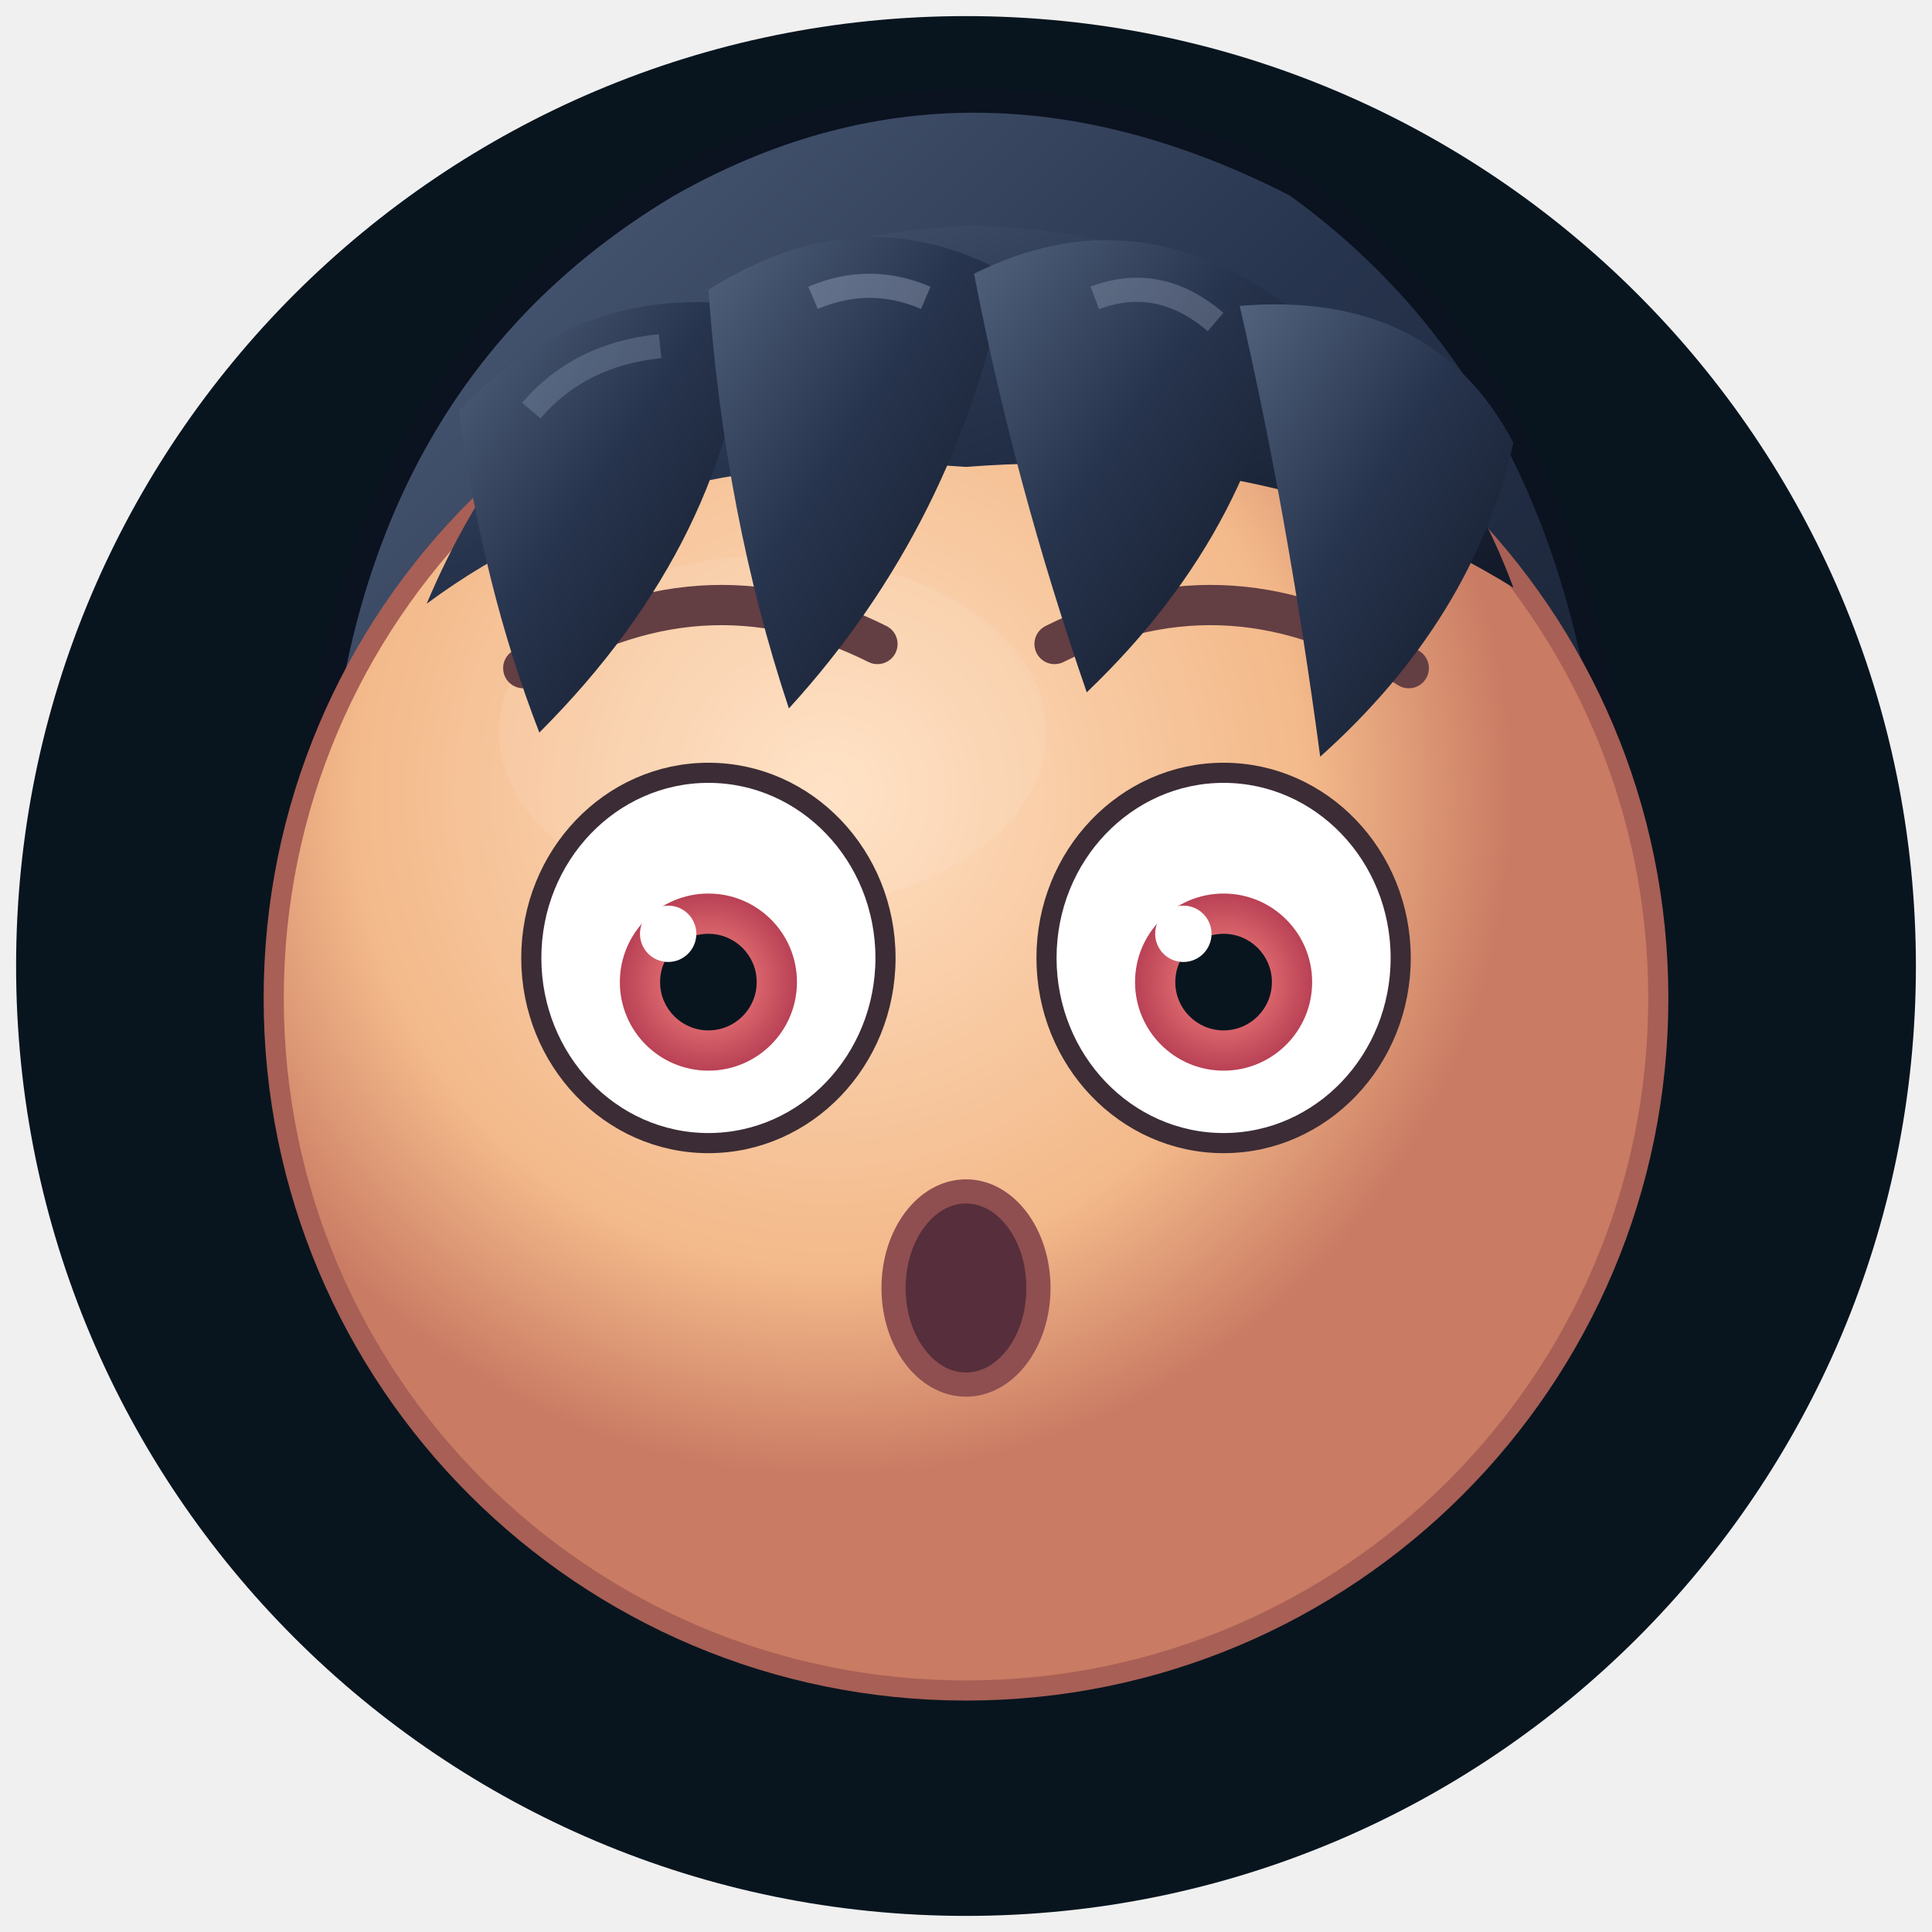
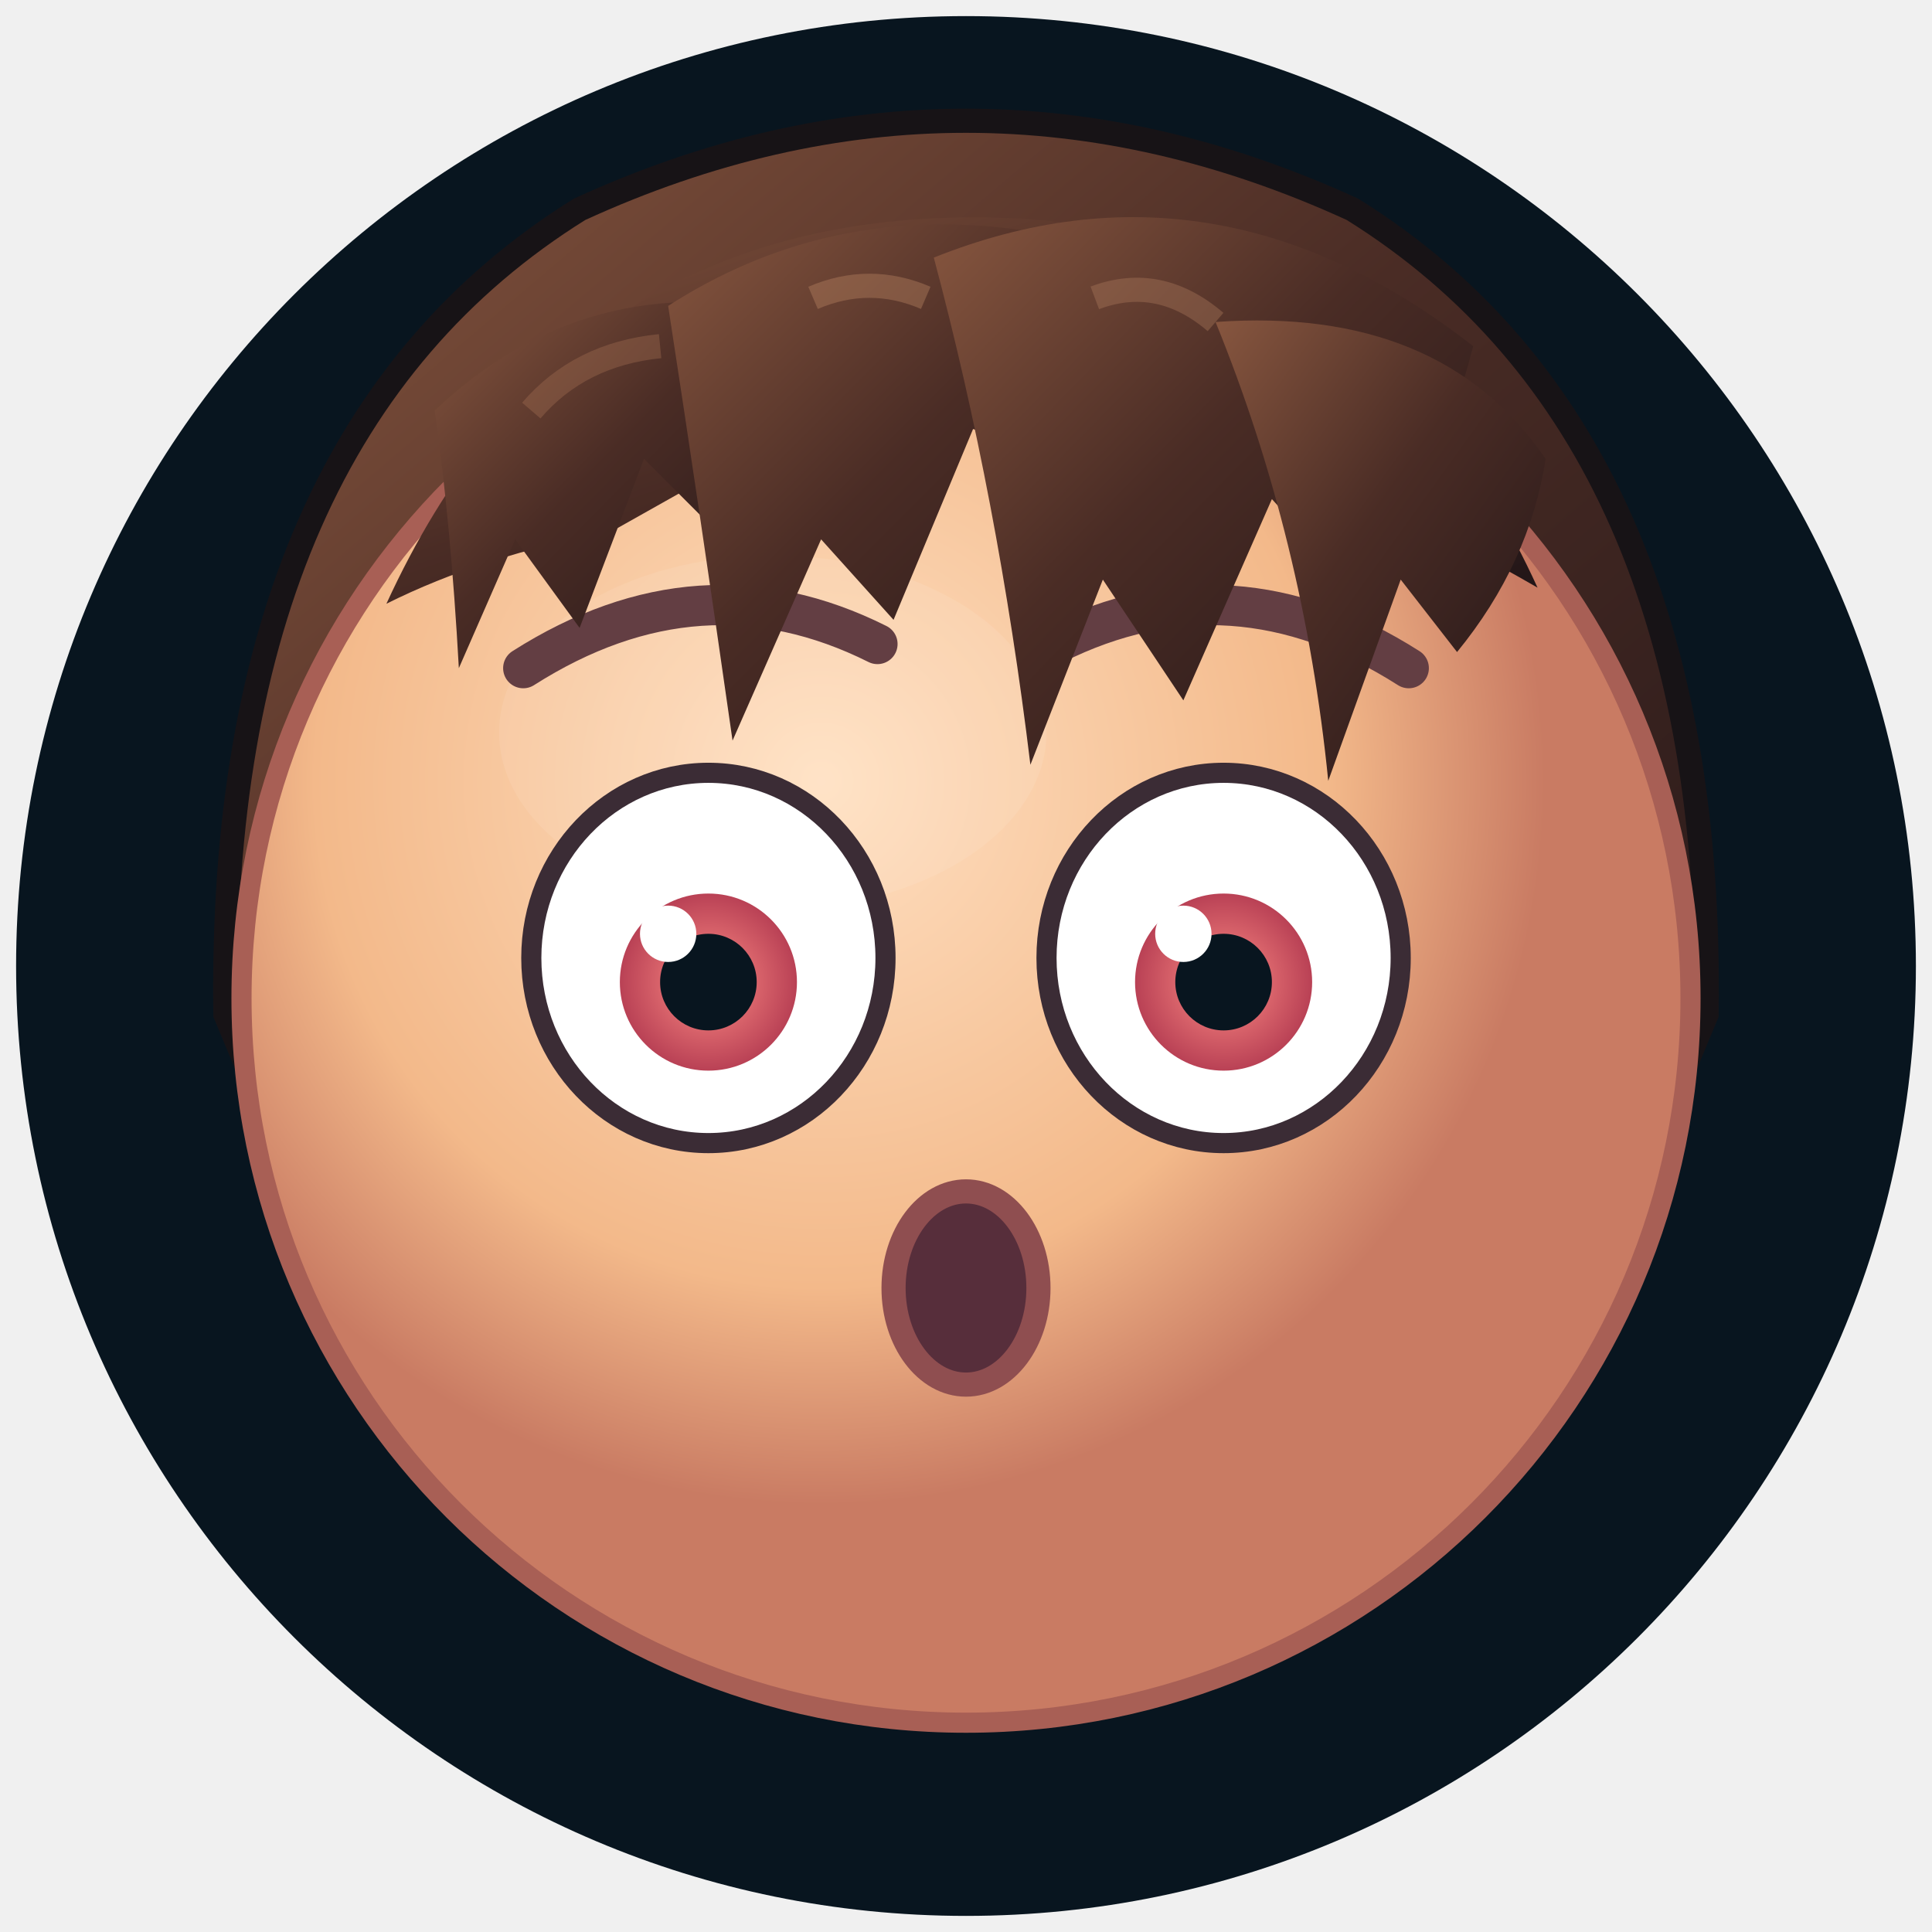
<svg xmlns="http://www.w3.org/2000/svg" viewBox="0 0 240 240" width="240" height="240">
  <defs>
    <clipPath id="round">
      <circle cx="120" cy="120" r="118" />
    </clipPath>
    <radialGradient id="face" cx="40%" cy="35%">
      <stop stop-color="#FFE0C2" />
      <stop offset=".7" stop-color="#F3B98A" />
      <stop offset="1" stop-color="#C97B63" />
    </radialGradient>
    <linearGradient id="hair" x1="0" y1="0" x2="1" y2="1">
-       <stop stop-color="#52627D" />
-       <stop offset=".45" stop-color="#27344D" />
-       <stop offset="1" stop-color="#111827" />
+       <stop stop-color="#87563F" />
+       <stop offset=".45" stop-color="#4A2C25" />
+       <stop offset="1" stop-color="#211517" />
    </linearGradient>
    <radialGradient id="iris">
      <stop stop-color="#FF8D85" />
      <stop offset="1" stop-color="#B94155" />
    </radialGradient>
  </defs>
  <g clip-path="url(#round)">
    <rect width="240" height="240" fill="#08151F" />
    <g>
      <animateTransform attributeName="transform" type="translate" values="0,0;0,2;0,0;0,-8;0,-10;0,-5;0,2;0,0;0,0" keyTimes="0;.12;.18;.29;.36;.44;.54;.64;1" dur="4.2s" repeatCount="indefinite" />
      <animateTransform attributeName="transform" type="scale" values="1,1;1.02,.98;1,1;.96,1.05;1.04,.96;1,1" keyTimes="0;.12;.18;.36;.55;1" dur="4.2s" additive="sum" repeatCount="indefinite" />
-       <path d="M39 119 Q36 51 83 23 Q120 2 161 23 Q204 54 201 124 L184 174 Q177 72 120 67 Q62 72 56 174Z" fill="url(#hair)" stroke="#0B1220" stroke-width="3" />
-       <circle cx="120" cy="124" r="86" fill="url(#face)" stroke="#A85F55" stroke-width="2.5" />
+       <path d="M28 126 Q27 54 72 26 Q120 4 168 26 Q213 54 212 126 L192 174 Q181 78 120 69 Q60 76 48 174Z" fill="url(#hair)" stroke="#171316" stroke-width="3" />
+       <circle cx="120" cy="124" r="90" fill="url(#face)" stroke="#A85F55" stroke-width="2.5" />
      <ellipse cx="96" cy="91" rx="34" ry="22" fill="#fff" opacity=".08" />
      <ellipse cx="88" cy="119" rx="22" ry="23" fill="#fff" stroke="#3B2C35" stroke-width="2.5" />
      <ellipse cx="152" cy="119" rx="22" ry="23" fill="#fff" stroke="#3B2C35" stroke-width="2.5" />
      <circle cx="88" cy="122" r="11" fill="url(#iris)" />
      <circle cx="88" cy="122" r="6" fill="#08151F" />
      <circle cx="83" cy="116" r="3.5" fill="#fff" />
      <circle cx="152" cy="122" r="11" fill="url(#iris)" />
      <circle cx="152" cy="122" r="6" fill="#08151F" />
      <circle cx="147" cy="116" r="3.5" fill="#fff" />
      <path d="M65 83 Q87 69 109 80M131 80 Q153 69 175 83" fill="none" stroke="#633E43" stroke-width="5" stroke-linecap="round">
        <animateTransform attributeName="transform" type="translate" values="0,0;0,-5;0,-1;0,0" dur="4.2s" repeatCount="indefinite" />
      </path>
      <ellipse cx="120" cy="160" rx="9" ry="12" fill="#572E3B" stroke="#8F4E50" stroke-width="3" />
-       <path d="M53 75 Q72 30 121 28 Q172 30 188 73 Q159 55 120 58 Q80 55 53 75Z" fill="url(#hair)" />
+       <path d="M48 75 Q70 27 121 27 Q170 27 191 73 Q153 51 132 57 L120 53 L107 62 L92 57 L76 66 Q60 69 48 75Z" fill="url(#hair)" />
      <g>
        <animateTransform attributeName="transform" type="rotate" values="-1 67 48;2 67 48;-.8 67 48;-1 67 48" dur="5.8s" repeatCount="indefinite" />
-         <path d="M57 51 Q72 35 93 38 Q91 67 67 91 Q60 73 57 51Z" fill="url(#hair)" />
-         <path d="M66 51 Q72 44 82 43" fill="none" stroke="#8392AE" stroke-width="3" opacity=".38" />
+         <path d="M54 51 Q73 33 99 39 Q95 53 87 64 L80 57 L72 78 L64 67 L57 83 Q56 65 54 51Z" fill="url(#hair)" />
+         <path d="M66 51 Q72 44 82 43" fill="none" stroke="#A46F52" stroke-width="3" opacity=".38" />
      </g>
      <g>
        <animateTransform attributeName="transform" type="rotate" values="0 104 34;2.4 104 34;-1.2 104 34;0 104 34" dur="6.1s" begin="-.35s" repeatCount="indefinite" />
-         <path d="M88 36 Q107 24 125 34 Q119 65 98 88 Q90 64 88 36Z" fill="url(#hair)" />
-         <path d="M101 37 Q108 34 115 37" fill="none" stroke="#9AA7BE" stroke-width="3" opacity=".42" />
+         <path d="M83 38 Q111 20 147 34 Q141 50 130 63 L121 53 L111 77 L102 67 L91 92 Q87 64 83 38Z" fill="url(#hair)" />
+         <path d="M101 37 Q108 34 115 37" fill="none" stroke="#B48060" stroke-width="3" opacity=".42" />
      </g>
      <g>
        <animateTransform attributeName="transform" type="rotate" values=".5 139 35;2.8 139 35;-1 139 35;.5 139 35" dur="6.35s" begin="-.7s" repeatCount="indefinite" />
-         <path d="M121 34 Q141 24 160 38 Q157 65 135 86 Q126 60 121 34Z" fill="url(#hair)" />
-         <path d="M136 37 Q144 34 151 40" fill="none" stroke="#9AA7BE" stroke-width="3" opacity=".35" />
+         <path d="M116 32 Q151 18 183 43 Q179 59 168 73 L158 62 L147 87 L137 72 L128 95 Q124 62 116 32Z" fill="url(#hair)" />
+         <path d="M136 37 Q144 34 151 40" fill="none" stroke="#B48060" stroke-width="3" opacity=".35" />
      </g>
      <g>
        <animateTransform attributeName="transform" type="rotate" values="1 174 47;3 174 47;-.4 174 47;1 174 47" dur="6.55s" begin="-1s" repeatCount="indefinite" />
-         <path d="M154 38 Q178 36 188 55 Q183 77 164 94 Q160 64 154 38Z" fill="url(#hair)" />
+         <path d="M151 40 Q179 38 192 57 Q190 70 181 81 L174 72 L165 97 Q162 67 151 40Z" fill="url(#hair)" />
      </g>
      <g stroke="#FFE39B" stroke-width="3" stroke-linecap="round" opacity="0">
        <path d="M120 23 V9">
          <animate attributeName="opacity" values="0;1;.5;0" dur="4.2s" repeatCount="indefinite" />
        </path>
        <path d="M45 71 L33 62">
          <animate attributeName="opacity" values="0;.8;.4;0" dur="4.2s" begin=".2s" repeatCount="indefinite" />
        </path>
        <path d="M195 71 L207 62">
          <animate attributeName="opacity" values="0;.8;.4;0" dur="4.2s" begin=".3s" repeatCount="indefinite" />
        </path>
      </g>
+       <g id="blink-eyelids" data-blink="single">
+         <ellipse cx="88" cy="119" rx="23" ry="0" fill="#F3B98A">
+           <animate attributeName="ry" values="0;0;23;23;0;0" keyTimes="0;.94;.96;.975;.995;1" dur="5.8s" repeatCount="indefinite" />
+         </ellipse>
+         <path d="M71.4 119 Q88 121 104.6 119" fill="none" stroke="#633E43" stroke-width="2.5" stroke-linecap="round" opacity="0">
+           <animate attributeName="opacity" values="0;0;1;1;0;0" keyTimes="0;.94;.96;.975;.995;1" dur="5.8s" repeatCount="indefinite" />
+         </path>
+         <ellipse cx="152" cy="119" rx="23" ry="0" fill="#F3B98A">
+           <animate attributeName="ry" values="0;0;23;23;0;0" keyTimes="0;.94;.96;.975;.995;1" dur="5.8s" begin=".025s" repeatCount="indefinite" />
+         </ellipse>
+         <path d="M135.4 119 Q152 121 168.6 119" fill="none" stroke="#633E43" stroke-width="2.5" stroke-linecap="round" opacity="0">
+           <animate attributeName="opacity" values="0;0;1;1;0;0" keyTimes="0;.94;.96;.975;.995;1" dur="5.8s" begin=".025s" repeatCount="indefinite" />
+         </path>
+       </g>
    </g>
  </g>
</svg>
